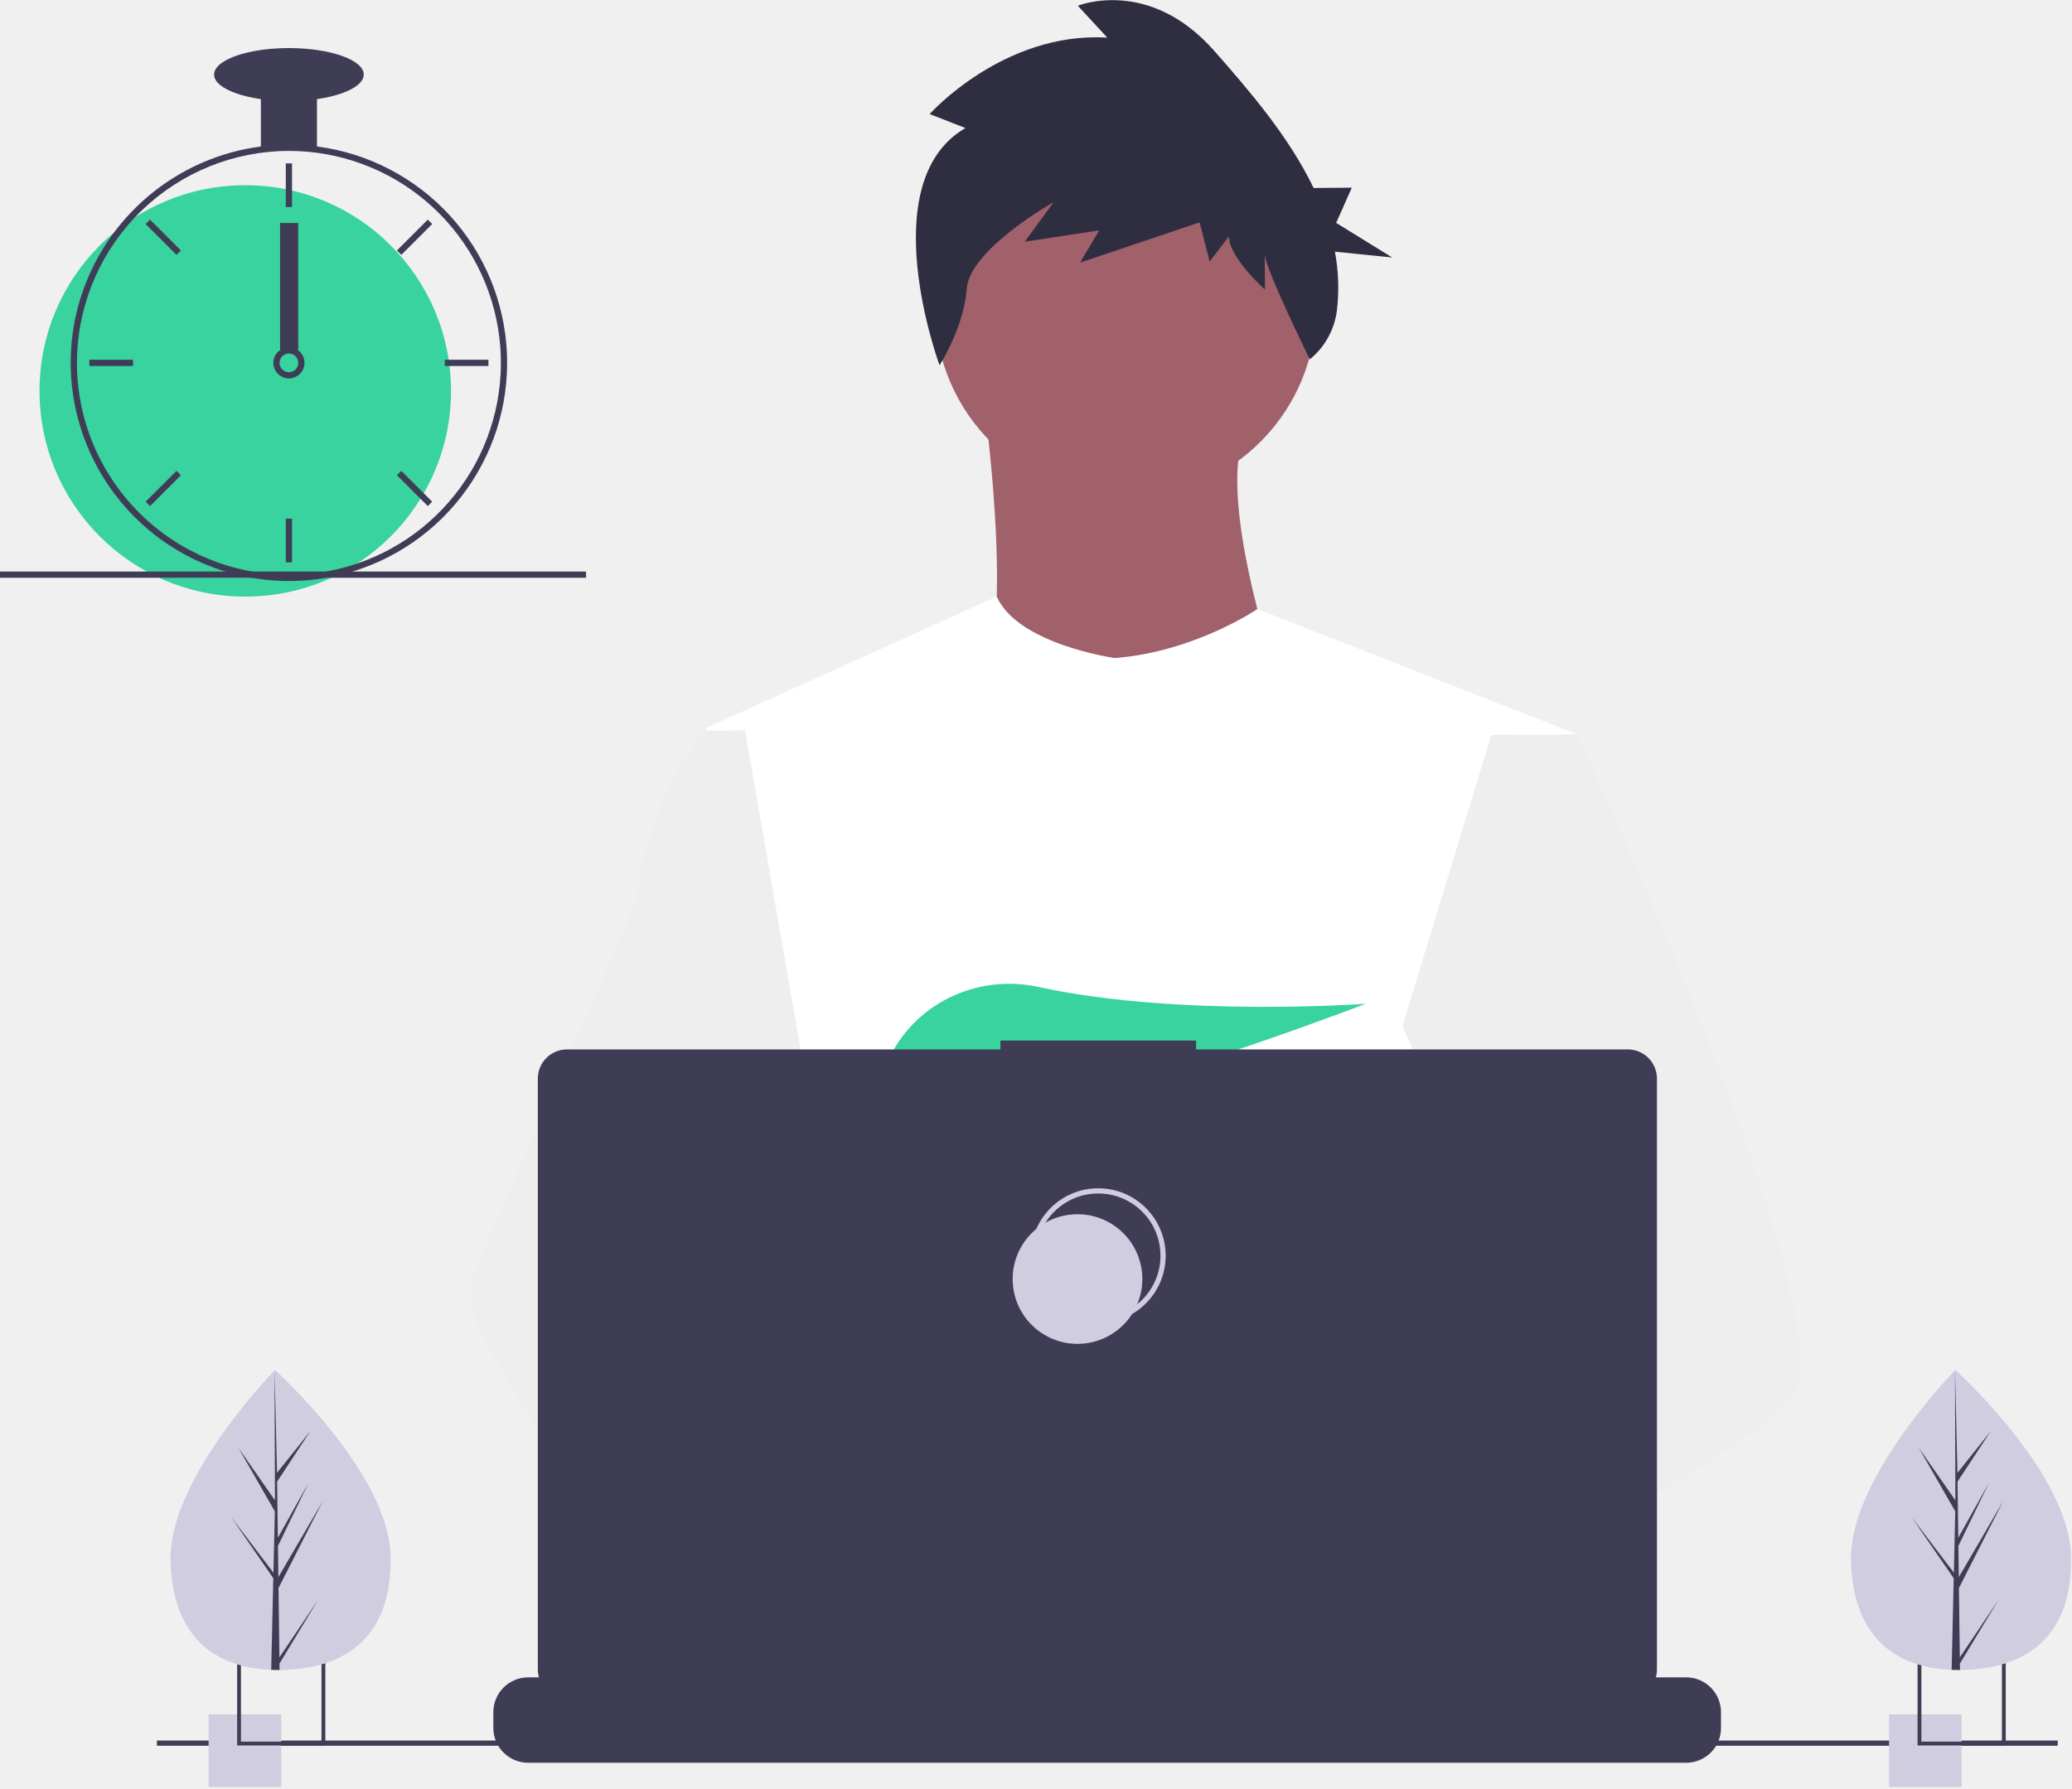
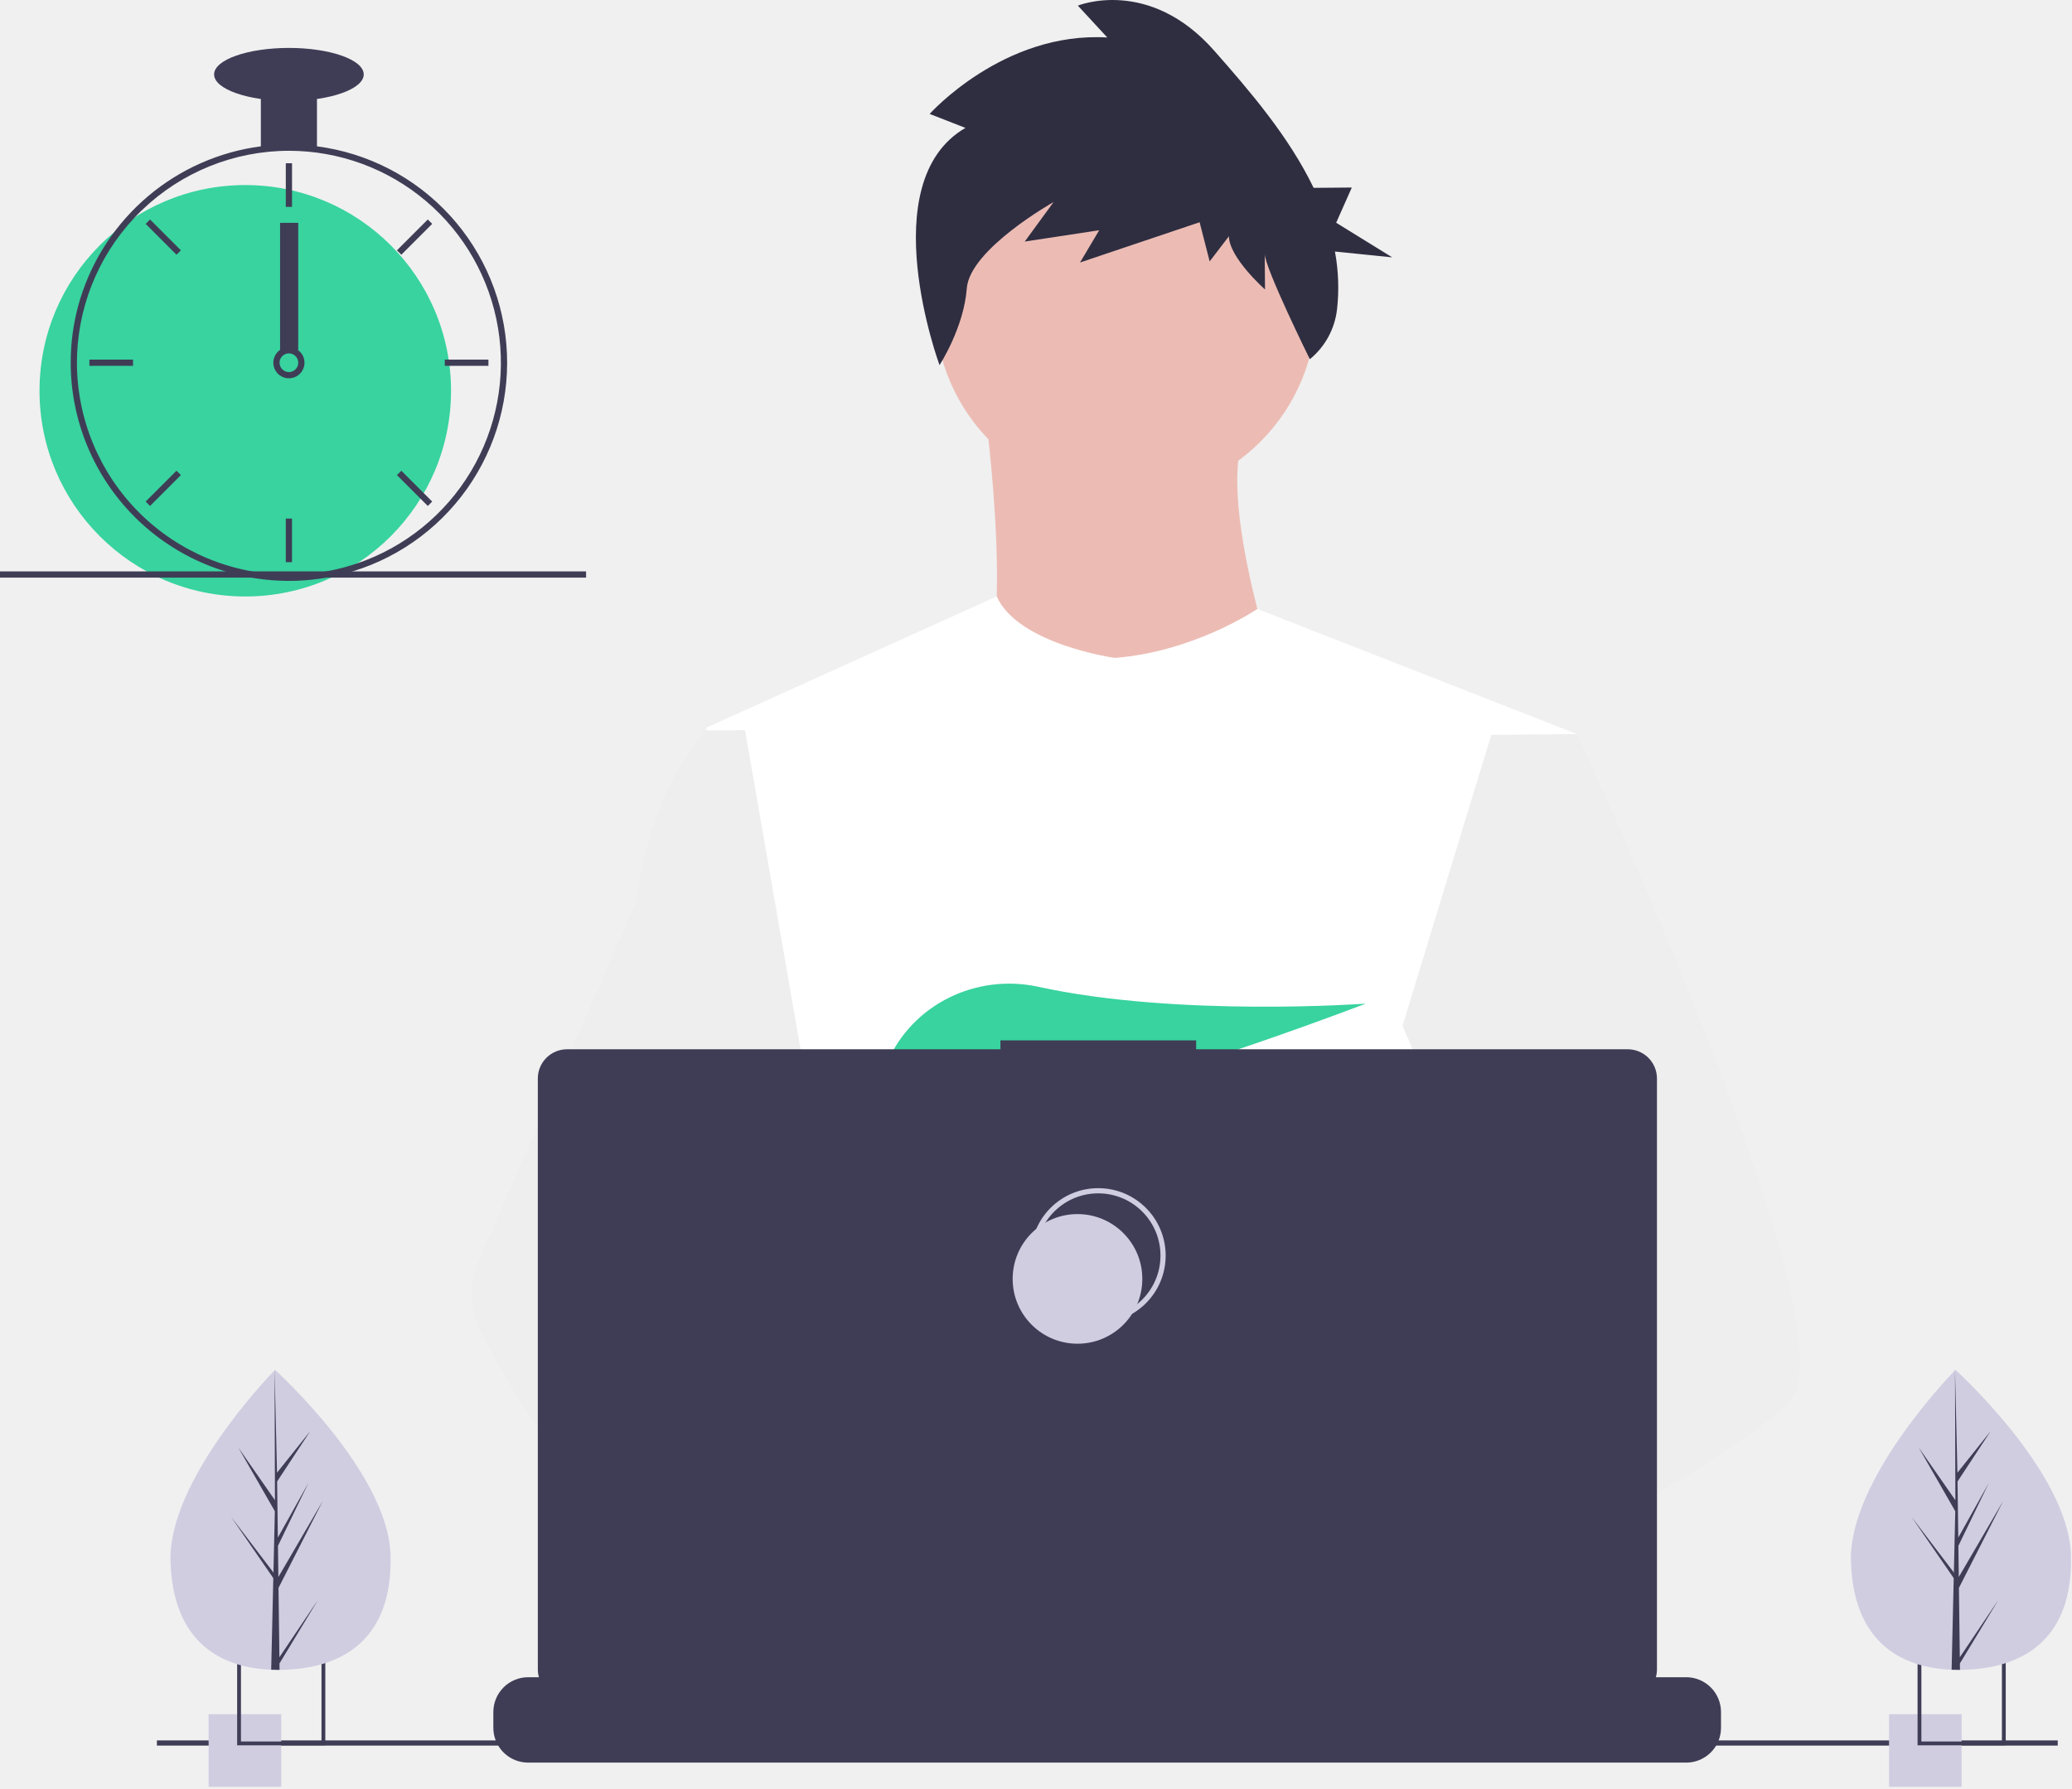
<svg xmlns="http://www.w3.org/2000/svg" width="799" height="690" viewBox="0 0 799 690" fill="none">
-   <g id="undraw_dev_productivity_umsq (1) 1" clip-path="url(#clip0)">
-     <path id="Vector" d="M516.92 624.636C516.92 624.636 512.16 626.266 504.42 628.576C487.31 633.706 455.65 642.216 428.82 643.916C405.72 645.396 386.2 641.836 382.63 626.766C381.1 620.286 383.27 614.956 388 610.576C402.12 597.486 439 592.796 468.25 591.186C476.51 590.736 484.15 590.526 490.51 590.446C501.31 590.306 508.39 590.526 508.39 590.526L508.56 591.186L516.92 624.636Z" fill="#A0616A" />
-     <path id="Vector_2" d="M436.99 672.586C418.61 695.346 342.73 647.666 316.19 629.886C310.41 626.016 306.97 623.566 306.97 623.566L331.25 591.186L338.94 580.936C338.94 580.936 345.82 584.586 355.99 590.526C356.36 590.746 356.73 590.966 357.11 591.186C365.88 596.336 376.89 603.066 388 610.576C403.33 620.946 418.83 632.776 428.82 643.916C438.59 654.806 443.08 665.036 436.99 672.586Z" fill="#A0616A" />
+   <g id="undraw_dev_productivity_umsq (1) 1">
+     <path id="Vector" d="M516.92 624.583C516.92 624.583 512.16 626.213 504.42 628.523C487.31 633.653 455.65 642.163 428.82 643.863C405.72 645.343 386.2 641.783 382.63 626.713C381.1 620.233 383.27 614.903 388 610.523C402.12 597.433 439 592.743 468.25 591.133C476.51 590.683 484.15 590.473 490.51 590.393C501.31 590.253 508.39 590.473 508.39 590.473L508.56 591.133L516.92 624.583Z" fill="#A0616A" />
+     <path id="Vector_2" d="M436.99 672.533C418.61 695.293 342.73 647.613 316.19 629.833C310.41 625.963 306.97 623.513 306.97 623.513L331.25 591.133L338.94 580.883C338.94 580.883 345.82 584.533 355.99 590.473C356.36 590.693 356.73 590.913 357.11 591.133C365.88 596.283 376.89 603.013 388 610.523C403.33 620.893 418.83 632.723 428.82 643.863C438.59 654.753 443.08 664.983 436.99 672.533Z" fill="#A0616A" />
    <g id="me">
-       <path id="Vector_3" d="M434.672 191.952C475.283 191.607 507.926 158.406 507.582 117.795C507.237 77.183 474.036 44.54 433.425 44.885C392.813 45.229 360.17 78.43 360.515 119.042C360.859 159.653 394.06 192.296 434.672 191.952Z" fill="#A0616A" />
-       <path id="Vector_4" d="M379.477 155.65C379.477 155.65 394.216 259.972 373.002 271.875C351.787 283.779 499.929 283.588 499.929 283.588C499.929 283.588 466.124 193.284 480.809 165.449L379.477 155.65Z" fill="#A0616A" />
-       <path id="Vector_5" d="M608.101 283.199L596.257 339.402L571.214 458.308L570.49 464.815L562.138 540.138L556.582 590.177L552.857 623.79C528.584 636.526 510.988 645.326 510.988 645.326C510.988 645.326 509.404 637.719 506.871 627.99C489.805 633.265 458.218 642.043 431.404 643.97C441.266 654.777 445.842 664.969 439.817 672.57C421.63 695.485 345.349 648.45 318.659 630.896C318.077 635.158 317.879 639.464 318.068 643.762L297.626 628.314L299.331 592.359L302.206 531.522L305.819 455.229C304.448 451.975 303.294 448.634 302.364 445.228C295.956 423.161 288.032 379.057 281.928 342.067C277.016 312.298 273.302 287.138 272.517 281.785C272.411 281.086 272.358 280.726 272.358 280.726L384.363 230.094C392.509 248.556 429.865 253.809 429.865 253.809C460.756 251.417 484.847 234.913 484.847 234.913L608.101 283.199Z" fill="white" />
-       <path id="Vector_6" d="M372.285 49.381L358.49 43.993C358.49 43.993 386.969 12.1 426.99 14.513L415.635 2.224C415.635 2.224 443.04 -9.018 468.283 19.667C481.553 34.747 496.908 52.474 506.557 72.508L521.281 72.383L515.251 85.966L536.874 99.315L514.777 97.072C516.155 104.471 516.421 112.034 515.566 119.511C514.683 126.991 510.928 133.835 505.094 138.598V138.598C505.094 138.598 487.743 103.449 487.696 97.944L487.813 111.705C487.813 111.705 473.959 99.437 473.889 91.181L466.471 100.877L462.593 85.772L416.475 101.301L423.87 88.853L395.157 93.225L406.278 77.992C406.278 77.992 373.932 96.157 372.811 111.304C371.689 126.452 362.299 140.875 362.299 140.875C362.299 140.875 336.213 70.329 372.285 49.381Z" fill="#2F2E41" />
-       <path id="Vector_7" d="M690.215 540.422C682.794 548.605 664.338 560.992 641.951 574.422C633.623 579.413 624.757 584.559 615.71 589.676C594.122 601.889 571.514 614.001 552.857 623.79C528.584 636.526 510.988 645.326 510.988 645.326C510.988 645.326 509.403 637.719 506.871 627.99C503.48 614.968 498.397 598.141 493.184 590.715C493.002 590.456 492.82 590.218 492.638 589.979C491.121 588.022 489.601 586.885 488.112 586.897L562.138 540.138L594.127 519.926L570.489 464.814L540.842 395.683L557.908 339.727L575.062 283.479L608.101 283.199C608.101 283.199 619.243 306.985 633.514 340.166C635.647 345.128 637.851 350.299 640.096 355.64C669.469 425.394 706.176 522.836 690.215 540.422Z" fill="#EEEEEE" />
-       <path id="Vector_8" d="M358.123 591.2C355.41 591.212 352.702 591.456 350.029 591.928C327.074 596.073 320.47 616.94 318.659 630.896C318.077 635.158 317.879 639.464 318.068 643.761L297.626 628.314L290.178 622.687C272.316 616.628 256.353 605.733 242.483 592.84C230.449 581.456 219.634 568.849 210.213 555.223C200.831 541.793 192.448 527.692 185.134 513.034C183.094 508.943 181.977 504.454 181.864 499.884C181.751 495.314 182.644 490.775 184.48 486.588L209.154 430.327L245.218 348.098C245.471 346.146 245.752 344.237 246.059 342.371C252.995 300.511 272.367 281.786 272.367 281.786L287.286 281.659L297.778 341.932L310.813 416.815L302.364 445.227L282.839 510.845L302.205 531.522L358.123 591.2Z" fill="#EEEEEE" />
+       <path id="Vector_3" d="M434.672 191.899C475.283 191.554 507.926 158.353 507.582 117.742C507.237 77.13 474.036 44.487 433.425 44.831C392.813 45.176 360.17 78.377 360.515 118.989C360.859 159.6 394.06 192.243 434.672 191.899Z" fill="#ECBCB4" />
+       <path id="Vector_4" d="M379.477 155.597C379.477 155.597 394.216 259.919 373.002 271.822C351.787 283.726 499.929 283.535 499.929 283.535C499.929 283.535 466.124 193.231 480.809 165.396L379.477 155.597Z" fill="#ECBCB4" />
+       <path id="Vector_5" d="M608.101 283.146L596.257 339.349L571.214 458.255L570.49 464.762L562.138 540.085L556.582 590.124L552.857 623.737C528.584 636.473 510.988 645.273 510.988 645.273C510.988 645.273 509.404 637.666 506.871 627.937C489.805 633.212 458.218 641.99 431.404 643.917C441.266 654.724 445.842 664.916 439.817 672.517C421.63 695.432 345.349 648.397 318.659 630.843C318.077 635.105 317.879 639.411 318.068 643.709L297.626 628.261L299.331 592.306L302.206 531.469L305.819 455.176C304.448 451.922 303.294 448.581 302.364 445.175C295.956 423.108 288.032 379.004 281.928 342.014C277.016 312.245 273.302 287.085 272.517 281.732C272.411 281.033 272.358 280.673 272.358 280.673L384.363 230.041C392.509 248.503 429.865 253.756 429.865 253.756C460.756 251.364 484.847 234.86 484.847 234.86L608.101 283.146Z" fill="white" />
+       <path id="Vector_6" d="M372.285 49.328L358.49 43.94C358.49 43.94 386.969 12.047 426.99 14.46L415.635 2.17C415.635 2.17 443.04 -9.071 468.283 19.614C481.553 34.694 496.908 52.42 506.557 72.454L521.281 72.33L515.251 85.913L536.874 99.262L514.777 97.019C516.155 104.418 516.421 111.981 515.566 119.458C514.683 126.938 510.928 133.782 505.094 138.545C505.094 138.545 487.743 103.396 487.696 97.891L487.813 111.652C487.813 111.652 473.959 99.384 473.889 91.127L466.471 100.824L462.593 85.718L416.475 101.248L423.87 88.799L395.157 93.171L406.278 77.939C406.278 77.939 373.932 96.103 372.811 111.251C371.689 126.399 362.299 140.822 362.299 140.822C362.299 140.822 336.213 70.276 372.285 49.328Z" fill="#2F2E41" />
+       <path id="Vector_7" d="M690.215 540.369C682.794 548.552 664.338 560.939 641.951 574.369C633.623 579.36 624.757 584.506 615.71 589.623C594.122 601.836 571.514 613.948 552.857 623.737C528.584 636.473 510.988 645.273 510.988 645.273C510.988 645.273 509.403 637.666 506.871 627.937C503.48 614.915 498.397 598.088 493.184 590.662C493.002 590.403 492.82 590.165 492.638 589.926C491.121 587.969 489.601 586.832 488.112 586.844L562.138 540.085L594.127 519.873L570.489 464.761L540.842 395.63L557.908 339.674L575.062 283.426L608.101 283.146C608.101 283.146 619.243 306.932 633.514 340.113C635.647 345.075 637.851 350.246 640.096 355.587C669.469 425.341 706.176 522.783 690.215 540.369Z" fill="#EEEEEE" />
+       <path id="Vector_8" d="M358.123 591.147C355.41 591.159 352.702 591.403 350.029 591.875C327.074 596.02 320.47 616.887 318.659 630.843C318.077 635.105 317.879 639.411 318.068 643.708L297.626 628.261L290.178 622.634C272.316 616.575 256.353 605.68 242.483 592.787C230.449 581.403 219.634 568.796 210.213 555.17C200.831 541.74 192.448 527.639 185.134 512.981C183.094 508.89 181.977 504.401 181.864 499.831C181.751 495.261 182.644 490.722 184.48 486.535L209.154 430.274L245.218 348.045C245.471 346.093 245.752 344.184 246.059 342.318C252.995 300.458 272.367 281.733 272.367 281.733L287.286 281.606L297.778 341.879L310.813 416.762L302.364 445.174L282.839 510.792L302.205 531.469L358.123 591.147Z" fill="#EEEEEE" />
    </g>
-     <path id="Vector_9" d="M372.877 415.806L385.631 430.686C390.37 429.783 395.319 428.721 400.416 427.529L396.752 415.806L405.71 426.256C459.707 412.975 526.637 387.155 526.637 387.155C526.637 387.155 454.379 392.453 400.428 380.666C376.558 375.451 351.998 387.284 342.202 409.668C336.508 422.679 337.403 433.951 357.596 433.951C364.419 433.835 371.223 433.195 377.949 432.037L372.877 415.806Z" fill="#38D39F" />
-     <path id="Vector_10" d="M663.65 660.386V666.456C663.654 668.122 663.345 669.774 662.74 671.326C662.472 672.018 662.147 672.687 661.77 673.326C660.578 675.326 658.887 676.983 656.862 678.133C654.838 679.283 652.549 679.887 650.22 679.886H203.67C201.342 679.887 199.053 679.283 197.028 678.133C195.003 676.983 193.312 675.326 192.12 673.326C191.743 672.687 191.419 672.018 191.15 671.326C190.546 669.774 190.237 668.122 190.24 666.456V660.386C190.24 658.622 190.587 656.876 191.262 655.246C191.936 653.616 192.926 652.136 194.173 650.888C195.42 649.641 196.901 648.652 198.53 647.977C200.16 647.302 201.906 646.955 203.67 646.956H229.41V644.126C229.41 644.052 229.425 643.979 229.453 643.911C229.481 643.843 229.522 643.782 229.574 643.73C229.626 643.678 229.688 643.636 229.756 643.608C229.824 643.58 229.897 643.566 229.97 643.566H243.4C243.474 643.566 243.547 643.58 243.615 643.608C243.683 643.636 243.745 643.678 243.797 643.73C243.849 643.782 243.89 643.843 243.918 643.911C243.946 643.979 243.96 644.052 243.96 644.126V646.956H252.35V644.126C252.35 644.052 252.365 643.979 252.393 643.911C252.421 643.843 252.462 643.782 252.514 643.73C252.566 643.678 252.628 643.636 252.696 643.608C252.764 643.58 252.837 643.566 252.91 643.566H266.34C266.414 643.566 266.487 643.58 266.555 643.608C266.623 643.636 266.684 643.678 266.736 643.73C266.789 643.782 266.83 643.843 266.858 643.911C266.886 643.979 266.9 644.052 266.9 644.126V646.956H275.3V644.126C275.3 644.052 275.315 643.979 275.343 643.911C275.371 643.843 275.412 643.782 275.464 643.73C275.516 643.678 275.578 643.636 275.646 643.608C275.714 643.58 275.787 643.566 275.86 643.566H289.29C289.364 643.566 289.437 643.58 289.505 643.608C289.573 643.636 289.634 643.678 289.686 643.73C289.739 643.782 289.78 643.843 289.808 643.911C289.836 643.979 289.85 644.052 289.85 644.126V646.956H298.24V644.126C298.24 644.052 298.255 643.979 298.283 643.911C298.311 643.843 298.352 643.782 298.404 643.73C298.456 643.678 298.518 643.636 298.586 643.608C298.654 643.58 298.727 643.566 298.8 643.566H312.23C312.304 643.566 312.377 643.58 312.445 643.608C312.513 643.636 312.574 643.678 312.626 643.73C312.678 643.782 312.72 643.843 312.748 643.911C312.776 643.979 312.79 644.052 312.79 644.126V646.956H321.18V644.126C321.18 644.052 321.194 643.979 321.223 643.911C321.251 643.843 321.292 643.782 321.344 643.73C321.396 643.678 321.458 643.636 321.526 643.608C321.594 643.58 321.667 643.566 321.74 643.566H335.17C335.244 643.566 335.317 643.58 335.385 643.608C335.453 643.636 335.514 643.678 335.566 643.73C335.618 643.782 335.66 643.843 335.688 643.911C335.716 643.979 335.73 644.052 335.73 644.126V646.956H344.13V644.126C344.13 644.052 344.145 643.979 344.173 643.911C344.201 643.843 344.242 643.782 344.294 643.73C344.346 643.678 344.408 643.636 344.476 643.608C344.544 643.58 344.617 643.566 344.69 643.566H358.12C358.194 643.566 358.267 643.58 358.335 643.608C358.403 643.636 358.464 643.678 358.516 643.73C358.569 643.782 358.61 643.843 358.638 643.911C358.666 643.979 358.68 644.052 358.68 644.126V646.956H367.07V644.126C367.07 644.052 367.085 643.979 367.113 643.911C367.141 643.843 367.182 643.782 367.234 643.73C367.286 643.678 367.348 643.636 367.416 643.608C367.484 643.58 367.557 643.566 367.63 643.566H472.83C472.904 643.566 472.977 643.58 473.045 643.608C473.113 643.636 473.174 643.678 473.227 643.73C473.279 643.782 473.32 643.843 473.348 643.911C473.376 643.979 473.39 644.052 473.39 644.126V646.956H481.79V644.126C481.79 644.052 481.804 643.979 481.833 643.911C481.861 643.843 481.902 643.782 481.954 643.73C482.006 643.678 482.068 643.636 482.136 643.608C482.204 643.58 482.277 643.566 482.35 643.566H495.78C495.928 643.567 496.07 643.627 496.175 643.732C496.279 643.836 496.339 643.978 496.34 644.126V646.956H504.73V644.126C504.73 644.052 504.745 643.979 504.773 643.911C504.801 643.843 504.842 643.782 504.894 643.73C504.946 643.678 505.008 643.636 505.076 643.608C505.144 643.58 505.217 643.566 505.29 643.566H518.72C518.794 643.566 518.867 643.58 518.935 643.608C519.003 643.636 519.065 643.678 519.117 643.73C519.169 643.782 519.21 643.843 519.238 643.911C519.266 643.979 519.28 644.052 519.28 644.126V646.956H527.67V644.126C527.67 644.052 527.685 643.979 527.713 643.911C527.741 643.843 527.782 643.782 527.834 643.73C527.886 643.678 527.948 643.636 528.016 643.608C528.084 643.58 528.157 643.566 528.23 643.566H541.66C541.734 643.566 541.807 643.58 541.875 643.608C541.943 643.636 542.005 643.678 542.057 643.73C542.109 643.782 542.15 643.843 542.178 643.911C542.206 643.979 542.22 644.052 542.22 644.126V646.956H550.62V644.126C550.62 644.052 550.635 643.979 550.663 643.911C550.691 643.843 550.732 643.782 550.784 643.73C550.836 643.678 550.898 643.636 550.966 643.608C551.034 643.58 551.107 643.566 551.18 643.566H564.61C564.757 643.568 564.898 643.628 565.001 643.733C565.104 643.837 565.161 643.979 565.16 644.126V646.956H573.56V644.126C573.56 644.052 573.575 643.979 573.603 643.911C573.631 643.843 573.672 643.782 573.724 643.73C573.776 643.678 573.838 643.636 573.906 643.608C573.974 643.58 574.047 643.566 574.12 643.566H587.55C587.624 643.566 587.697 643.58 587.765 643.608C587.833 643.636 587.895 643.678 587.947 643.73C587.999 643.782 588.04 643.843 588.068 643.911C588.096 643.979 588.11 644.052 588.11 644.126V646.956H596.5V644.126C596.5 644.052 596.515 643.979 596.543 643.911C596.571 643.843 596.612 643.782 596.664 643.73C596.716 643.678 596.778 643.636 596.846 643.608C596.914 643.58 596.987 643.566 597.06 643.566H610.49C610.564 643.566 610.637 643.58 610.705 643.608C610.773 643.636 610.835 643.678 610.887 643.73C610.939 643.782 610.98 643.843 611.008 643.911C611.036 643.979 611.05 644.052 611.05 644.126V646.956H650.22C651.984 646.955 653.731 647.302 655.36 647.977C656.99 648.652 658.471 649.641 659.718 650.888C660.965 652.136 661.954 653.616 662.629 655.246C663.304 656.876 663.651 658.622 663.65 660.386Z" fill="#3F3D56" />
-     <path id="Vector_11" d="M793.5 671.326H60.5V673.326H793.5V671.326Z" fill="#3F3D56" />
-     <path id="Vector_12" d="M627.694 404.757H461.251V401.326H385.78V404.757H218.651C215.665 404.757 212.801 405.943 210.69 408.054C208.578 410.166 207.392 413.029 207.392 416.015V643.927C207.392 646.913 208.578 649.776 210.69 651.888C212.801 653.999 215.665 655.185 218.651 655.185H627.694C630.68 655.185 633.544 653.999 635.655 651.888C637.767 649.776 638.953 646.913 638.953 643.927V416.015C638.953 414.537 638.662 413.073 638.096 411.707C637.53 410.341 636.701 409.1 635.655 408.054C634.61 407.009 633.369 406.18 632.003 405.614C630.637 405.048 629.173 404.757 627.694 404.757Z" fill="#3F3D56" />
-     <path id="Vector_13" d="M423.5 509.326C437.307 509.326 448.5 498.133 448.5 484.326C448.5 470.519 437.307 459.326 423.5 459.326C409.693 459.326 398.5 470.519 398.5 484.326C398.5 498.133 409.693 509.326 423.5 509.326Z" stroke="#D0CDE1" stroke-width="2" stroke-miterlimit="10" />
-     <path id="Vector_14" d="M415.5 518.326C429.307 518.326 440.5 507.133 440.5 493.326C440.5 479.519 429.307 468.326 415.5 468.326C401.693 468.326 390.5 479.519 390.5 493.326C390.5 507.133 401.693 518.326 415.5 518.326Z" fill="#D0CDE1" />
-     <path id="Vector_15" d="M108.446 661.223H80.446V689.223H108.446V661.223Z" fill="#D0CDE1" />
-     <path id="Vector_16" d="M91.45 639.223V673.223H125.45V639.223H91.45ZM123.97 671.743H92.92V640.703H123.97V671.743Z" fill="#3F3D56" />
-     <path id="Vector_17" d="M756.446 661.223H728.446V689.223H756.446V661.223Z" fill="#D0CDE1" />
-     <path id="Vector_18" d="M739.45 639.223V673.223H773.45V639.223H739.45ZM771.97 671.743H740.92V640.703H771.97V671.743Z" fill="#3F3D56" />
-     <path id="Vector_19" d="M94.58 230.113C138.399 230.113 173.921 194.592 173.921 150.773C173.921 106.955 138.399 71.433 94.58 71.433C50.762 71.433 15.24 106.955 15.24 150.773C15.24 194.592 50.762 230.113 94.58 230.113Z" fill="#38D39F" />
-     <path id="Vector_20" d="M122.229 56.49C115.045 55.576 107.774 55.576 100.59 56.49C84.586 58.591 69.52 65.24 57.181 75.647C44.842 86.053 35.747 99.781 30.975 115.202C28.805 122.229 27.576 129.514 27.321 136.864C27.285 137.886 27.261 138.92 27.261 139.954C27.283 162.264 36.156 183.655 51.932 199.431C67.708 215.207 89.099 224.08 111.41 224.103C113.201 224.103 114.992 224.042 116.759 223.934C120.907 223.674 125.03 223.103 129.093 222.227C148.495 218.055 165.798 207.161 177.947 191.468C190.095 175.776 196.308 156.295 195.487 136.467C194.665 116.638 186.863 97.738 173.459 83.104C160.054 68.47 141.909 59.044 122.229 56.49H122.229ZM137.748 217.347H137.736C130.959 219.659 123.905 221.062 116.759 221.518C114.992 221.638 113.201 221.698 111.41 221.698C89.738 221.672 68.961 213.051 53.637 197.727C38.312 182.402 29.691 161.626 29.665 139.954C29.665 138.92 29.689 137.886 29.725 136.864C30.551 115.744 39.516 95.762 54.741 81.101C69.967 66.44 90.273 58.237 111.41 58.209C130.776 58.21 149.513 65.087 164.283 77.613C179.052 90.14 188.895 107.503 192.057 126.61C195.219 145.716 191.496 165.325 181.55 181.942C171.604 198.559 156.081 211.106 137.748 217.347H137.748Z" fill="#3F3D56" />
-     <path id="Vector_21" d="M112.612 63.018H110.208V79.847H112.612V63.018Z" fill="#3F3D56" />
-     <path id="Vector_22" d="M57.858 84.702L56.158 86.402L68.058 98.302L69.758 96.602L57.858 84.702Z" fill="#3F3D56" />
-     <path id="Vector_23" d="M34.474 138.751V141.156H51.303V138.751H34.474Z" fill="#3F3D56" />
-     <path id="Vector_24" d="M56.158 193.506L57.858 195.206L69.758 183.306L68.058 181.606L56.158 193.506Z" fill="#3F3D56" />
-     <path id="Vector_25" d="M153.062 96.602L154.762 98.302L166.662 86.402L164.962 84.702L153.062 96.602Z" fill="#3F3D56" />
-     <path id="Vector_26" d="M171.516 138.751V141.156H188.346V138.751H171.516Z" fill="#3F3D56" />
-     <path id="Vector_27" d="M154.762 181.605L153.062 183.305L164.962 195.206L166.662 193.506L154.762 181.605Z" fill="#3F3D56" />
-     <path id="Vector_28" d="M112.612 200.06H110.208V216.89H112.612V200.06Z" fill="#3F3D56" />
-     <path id="Vector_29" d="M115.016 135.145C113.976 134.365 112.711 133.943 111.41 133.943C110.11 133.943 108.844 134.365 107.804 135.145C107.091 135.686 106.505 136.375 106.085 137.165C105.552 138.181 105.322 139.329 105.421 140.473C105.52 141.616 105.944 142.707 106.644 143.617C107.343 144.527 108.288 145.218 109.368 145.608C110.447 145.997 111.616 146.07 112.735 145.817C113.855 145.564 114.878 144.996 115.685 144.179C116.492 143.363 117.048 142.333 117.288 141.21C117.528 140.088 117.441 138.92 117.039 137.846C116.636 136.771 115.935 135.834 115.017 135.145H115.016ZM111.41 143.56C110.454 143.557 109.539 143.176 108.863 142.501C108.187 141.825 107.807 140.909 107.804 139.954C107.808 139.224 108.03 138.513 108.441 137.91C108.793 137.4 109.271 136.989 109.828 136.718C110.386 136.446 111.004 136.323 111.623 136.361C112.241 136.398 112.84 136.594 113.361 136.931C113.881 137.267 114.307 137.732 114.595 138.281C114.883 138.83 115.025 139.444 115.007 140.063C114.989 140.683 114.811 141.287 114.491 141.818C114.17 142.349 113.719 142.788 113.179 143.093C112.639 143.398 112.03 143.559 111.41 143.56V143.56Z" fill="#3F3D56" />
-     <path id="Vector_30" d="M122.229 35.369H100.591V57.007H122.229V35.369Z" fill="#3F3D56" />
-     <path id="Vector_31" d="M111.41 38.975C127.344 38.975 140.261 34.4 140.261 28.757C140.261 23.113 127.344 18.539 111.41 18.539C95.476 18.539 82.559 23.113 82.559 28.757C82.559 34.4 95.476 38.975 111.41 38.975Z" fill="#3F3D56" />
-     <path id="clock-arrow" d="M115 86H108V135H115V86Z" fill="#3F3D56" />
-     <path id="Vector_32" d="M226 220.44H0V222.844H226V220.44Z" fill="#3F3D56" />
+     <path id="Vector_9" d="M372.877 415.753L385.631 430.633C390.37 429.73 395.319 428.668 400.416 427.476L396.752 415.753L405.71 426.203C459.707 412.922 526.637 387.102 526.637 387.102C526.637 387.102 454.379 392.4 400.428 380.613C376.558 375.398 351.998 387.231 342.202 409.615C336.508 422.626 337.403 433.898 357.596 433.898C364.419 433.782 371.223 433.142 377.949 431.984L372.877 415.753Z" fill="#38D39F" />
+     <path id="Vector_10" d="M663.65 660.333V666.403C663.654 668.069 663.345 669.721 662.74 671.273C662.472 671.965 662.147 672.634 661.77 673.273C660.578 675.273 658.887 676.93 656.862 678.08C654.838 679.23 652.549 679.834 650.22 679.833H203.67C201.342 679.834 199.053 679.23 197.028 678.08C195.003 676.93 193.312 675.273 192.12 673.273C191.743 672.634 191.419 671.965 191.15 671.273C190.546 669.721 190.237 668.069 190.24 666.403V660.333C190.24 658.569 190.587 656.823 191.262 655.193C191.936 653.563 192.926 652.083 194.173 650.835C195.42 649.588 196.901 648.599 198.53 647.924C200.16 647.249 201.906 646.902 203.67 646.903H229.41V644.073C229.41 643.999 229.425 643.926 229.453 643.858C229.481 643.79 229.522 643.729 229.574 643.677C229.626 643.625 229.688 643.583 229.756 643.555C229.824 643.527 229.897 643.513 229.97 643.513H243.4C243.474 643.513 243.547 643.527 243.615 643.555C243.683 643.583 243.745 643.625 243.797 643.677C243.849 643.729 243.89 643.79 243.918 643.858C243.946 643.926 243.96 643.999 243.96 644.073V646.903H252.35V644.073C252.35 643.999 252.365 643.926 252.393 643.858C252.421 643.79 252.462 643.729 252.514 643.677C252.566 643.625 252.628 643.583 252.696 643.555C252.764 643.527 252.837 643.513 252.91 643.513H266.34C266.414 643.513 266.487 643.527 266.555 643.555C266.623 643.583 266.684 643.625 266.736 643.677C266.789 643.729 266.83 643.79 266.858 643.858C266.886 643.926 266.9 643.999 266.9 644.073V646.903H275.3V644.073C275.3 643.999 275.315 643.926 275.343 643.858C275.371 643.79 275.412 643.729 275.464 643.677C275.516 643.625 275.578 643.583 275.646 643.555C275.714 643.527 275.787 643.513 275.86 643.513H289.29C289.364 643.513 289.437 643.527 289.505 643.555C289.573 643.583 289.634 643.625 289.686 643.677C289.739 643.729 289.78 643.79 289.808 643.858C289.836 643.926 289.85 643.999 289.85 644.073V646.903H298.24V644.073C298.24 643.999 298.255 643.926 298.283 643.858C298.311 643.79 298.352 643.729 298.404 643.677C298.456 643.625 298.518 643.583 298.586 643.555C298.654 643.527 298.727 643.513 298.8 643.513H312.23C312.304 643.513 312.377 643.527 312.445 643.555C312.513 643.583 312.574 643.625 312.626 643.677C312.678 643.729 312.72 643.79 312.748 643.858C312.776 643.926 312.79 643.999 312.79 644.073V646.903H321.18V644.073C321.18 643.999 321.194 643.926 321.223 643.858C321.251 643.79 321.292 643.729 321.344 643.677C321.396 643.625 321.458 643.583 321.526 643.555C321.594 643.527 321.667 643.513 321.74 643.513H335.17C335.244 643.513 335.317 643.527 335.385 643.555C335.453 643.583 335.514 643.625 335.566 643.677C335.618 643.729 335.66 643.79 335.688 643.858C335.716 643.926 335.73 643.999 335.73 644.073V646.903H344.13V644.073C344.13 643.999 344.145 643.926 344.173 643.858C344.201 643.79 344.242 643.729 344.294 643.677C344.346 643.625 344.408 643.583 344.476 643.555C344.544 643.527 344.617 643.513 344.69 643.513H358.12C358.194 643.513 358.267 643.527 358.335 643.555C358.403 643.583 358.464 643.625 358.516 643.677C358.569 643.729 358.61 643.79 358.638 643.858C358.666 643.926 358.68 643.999 358.68 644.073V646.903H367.07V644.073C367.07 643.999 367.085 643.926 367.113 643.858C367.141 643.79 367.182 643.729 367.234 643.677C367.286 643.625 367.348 643.583 367.416 643.555C367.484 643.527 367.557 643.513 367.63 643.513H472.83C472.904 643.513 472.977 643.527 473.045 643.555C473.113 643.583 473.174 643.625 473.227 643.677C473.279 643.729 473.32 643.79 473.348 643.858C473.376 643.926 473.39 643.999 473.39 644.073V646.903H481.79V644.073C481.79 643.999 481.804 643.926 481.833 643.858C481.861 643.79 481.902 643.729 481.954 643.677C482.006 643.625 482.068 643.583 482.136 643.555C482.204 643.527 482.277 643.513 482.35 643.513H495.78C495.928 643.514 496.07 643.574 496.175 643.679C496.279 643.783 496.339 643.925 496.34 644.073V646.903H504.73V644.073C504.73 643.999 504.745 643.926 504.773 643.858C504.801 643.79 504.842 643.729 504.894 643.677C504.946 643.625 505.008 643.583 505.076 643.555C505.144 643.527 505.217 643.513 505.29 643.513H518.72C518.794 643.513 518.867 643.527 518.935 643.555C519.003 643.583 519.065 643.625 519.117 643.677C519.169 643.729 519.21 643.79 519.238 643.858C519.266 643.926 519.28 643.999 519.28 644.073V646.903H527.67V644.073C527.67 643.999 527.685 643.926 527.713 643.858C527.741 643.79 527.782 643.729 527.834 643.677C527.886 643.625 527.948 643.583 528.016 643.555C528.084 643.527 528.157 643.513 528.23 643.513H541.66C541.734 643.513 541.807 643.527 541.875 643.555C541.943 643.583 542.005 643.625 542.057 643.677C542.109 643.729 542.15 643.79 542.178 643.858C542.206 643.926 542.22 643.999 542.22 644.073V646.903H550.62V644.073C550.62 643.999 550.635 643.926 550.663 643.858C550.691 643.79 550.732 643.729 550.784 643.677C550.836 643.625 550.898 643.583 550.966 643.555C551.034 643.527 551.107 643.513 551.18 643.513H564.61C564.757 643.515 564.898 643.575 565.001 643.68C565.104 643.784 565.161 643.926 565.16 644.073V646.903H573.56V644.073C573.56 643.999 573.575 643.926 573.603 643.858C573.631 643.79 573.672 643.729 573.724 643.677C573.776 643.625 573.838 643.583 573.906 643.555C573.974 643.527 574.047 643.513 574.12 643.513H587.55C587.624 643.513 587.697 643.527 587.765 643.555C587.833 643.583 587.895 643.625 587.947 643.677C587.999 643.729 588.04 643.79 588.068 643.858C588.096 643.926 588.11 643.999 588.11 644.073V646.903H596.5V644.073C596.5 643.999 596.515 643.926 596.543 643.858C596.571 643.79 596.612 643.729 596.664 643.677C596.716 643.625 596.778 643.583 596.846 643.555C596.914 643.527 596.987 643.513 597.06 643.513H610.49C610.564 643.513 610.637 643.527 610.705 643.555C610.773 643.583 610.835 643.625 610.887 643.677C610.939 643.729 610.98 643.79 611.008 643.858C611.036 643.926 611.05 643.999 611.05 644.073V646.903H650.22C651.984 646.902 653.731 647.249 655.36 647.924C656.99 648.599 658.471 649.588 659.718 650.835C660.965 652.083 661.954 653.563 662.629 655.193C663.304 656.823 663.651 658.569 663.65 660.333Z" fill="#3F3D56" />
+     <path id="Vector_11" d="M793.5 671.273H60.5V673.273H793.5V671.273Z" fill="#3F3D56" />
+     <path id="Vector_12" d="M627.694 404.704H461.251V401.273H385.78V404.704H218.651C215.665 404.704 212.801 405.89 210.69 408.001C208.578 410.113 207.392 412.976 207.392 415.962V643.874C207.392 646.86 208.578 649.723 210.69 651.835C212.801 653.946 215.665 655.132 218.651 655.132H627.694C630.68 655.132 633.544 653.946 635.655 651.835C637.767 649.723 638.953 646.86 638.953 643.874V415.962C638.953 414.484 638.662 413.02 638.096 411.654C637.53 410.288 636.701 409.047 635.655 408.001C634.61 406.956 633.369 406.127 632.003 405.561C630.637 404.995 629.173 404.704 627.694 404.704Z" fill="#3F3D56" />
+     <path id="Vector_13" d="M423.5 509.273C437.307 509.273 448.5 498.08 448.5 484.273C448.5 470.466 437.307 459.273 423.5 459.273C409.693 459.273 398.5 470.466 398.5 484.273C398.5 498.08 409.693 509.273 423.5 509.273Z" stroke="#D0CDE1" stroke-width="2" stroke-miterlimit="10" />
+     <path id="Vector_14" d="M415.5 518.273C429.307 518.273 440.5 507.08 440.5 493.273C440.5 479.466 429.307 468.273 415.5 468.273C401.693 468.273 390.5 479.466 390.5 493.273C390.5 507.08 401.693 518.273 415.5 518.273Z" fill="#D0CDE1" />
+     <path id="Vector_15" d="M108.446 661.17H80.446V689.17H108.446V661.17Z" fill="#D0CDE1" />
+     <path id="Vector_16" d="M91.45 639.17V673.17H125.45V639.17H91.45ZM123.97 671.69H92.92V640.65H123.97V671.69Z" fill="#3F3D56" />
+     <path id="Vector_17" d="M756.446 661.17H728.446V689.17H756.446V661.17Z" fill="#D0CDE1" />
+     <path id="Vector_18" d="M739.45 639.17V673.17H773.45V639.17H739.45ZM771.97 671.69H740.92V640.65H771.97V671.69Z" fill="#3F3D56" />
+     <path id="Vector_19" d="M94.58 230.06C138.399 230.06 173.921 194.539 173.921 150.72C173.921 106.902 138.399 71.379 94.58 71.379C50.762 71.379 15.24 106.902 15.24 150.72C15.24 194.539 50.762 230.06 94.58 230.06Z" fill="#38D39F" />
+     <path id="Vector_20" d="M122.229 56.437C115.045 55.523 107.774 55.523 100.59 56.437C84.586 58.538 69.52 65.187 57.181 75.593C44.842 86 35.747 99.728 30.975 115.149C28.805 122.176 27.576 129.461 27.321 136.811C27.285 137.833 27.261 138.867 27.261 139.901C27.283 162.211 36.156 183.602 51.932 199.378C67.708 215.154 89.099 224.027 111.41 224.05C113.201 224.05 114.992 223.989 116.759 223.881C120.907 223.621 125.03 223.05 129.093 222.174C148.495 218.002 165.798 207.108 177.947 191.415C190.095 175.723 196.308 156.242 195.487 136.414C194.665 116.585 186.863 97.685 173.459 83.051C160.054 68.416 141.909 58.99 122.229 56.437ZM137.748 217.294H137.736C130.959 219.606 123.905 221.009 116.759 221.465C114.992 221.585 113.201 221.645 111.41 221.645C89.738 221.619 68.961 212.998 53.637 197.674C38.312 182.349 29.691 161.573 29.665 139.901C29.665 138.867 29.689 137.833 29.725 136.811C30.551 115.691 39.516 95.709 54.741 81.048C69.967 66.387 90.273 58.184 111.41 58.156C130.776 58.157 149.513 65.033 164.283 77.56C179.052 90.087 188.895 107.45 192.057 126.557C195.219 145.663 191.496 165.272 181.55 181.889C171.604 198.506 156.081 211.053 137.748 217.294Z" fill="#3F3D56" />
+     <path id="Vector_21" d="M112.612 62.964H110.208V79.794H112.612V62.964Z" fill="#3F3D56" />
+     <path id="Vector_22" d="M57.858 84.648L56.158 86.349L68.058 98.249L69.758 96.549L57.858 84.648Z" fill="#3F3D56" />
+     <path id="Vector_23" d="M34.474 138.698V141.103H51.303V138.698H34.474Z" fill="#3F3D56" />
+     <path id="Vector_24" d="M56.158 193.453L57.858 195.153L69.758 183.253L68.058 181.553L56.158 193.453Z" fill="#3F3D56" />
+     <path id="Vector_25" d="M153.062 96.549L154.762 98.249L166.662 86.349L164.962 84.648L153.062 96.549Z" fill="#3F3D56" />
+     <path id="Vector_26" d="M171.516 138.698V141.103H188.346V138.698H171.516Z" fill="#3F3D56" />
+     <path id="Vector_27" d="M154.762 181.552L153.062 183.252L164.962 195.153L166.662 193.453L154.762 181.552Z" fill="#3F3D56" />
+     <path id="Vector_28" d="M112.612 200.007H110.208V216.837H112.612V200.007Z" fill="#3F3D56" />
+     <path id="Vector_29" d="M115.016 135.092C113.976 134.312 112.711 133.89 111.41 133.89C110.11 133.89 108.844 134.312 107.804 135.092C107.091 135.633 106.505 136.322 106.085 137.112C105.552 138.128 105.322 139.276 105.421 140.42C105.52 141.563 105.944 142.654 106.644 143.564C107.343 144.474 108.288 145.165 109.368 145.555C110.447 145.944 111.616 146.017 112.735 145.764C113.855 145.511 114.878 144.943 115.685 144.126C116.492 143.31 117.048 142.28 117.288 141.157C117.528 140.035 117.441 138.867 117.039 137.793C116.636 136.718 115.935 135.781 115.017 135.092H115.016ZM111.41 143.507C110.454 143.504 109.539 143.123 108.863 142.448C108.187 141.772 107.807 140.856 107.804 139.901C107.808 139.171 108.03 138.46 108.441 137.857C108.793 137.347 109.271 136.936 109.828 136.665C110.386 136.393 111.004 136.27 111.623 136.308C112.241 136.345 112.84 136.541 113.361 136.878C113.881 137.214 114.307 137.679 114.595 138.228C114.883 138.777 115.025 139.391 115.007 140.01C114.989 140.63 114.811 141.234 114.491 141.765C114.17 142.296 113.719 142.735 113.179 143.04C112.639 143.345 112.03 143.506 111.41 143.507Z" fill="#3F3D56" />
+     <path id="Vector_30" d="M122.229 35.315H100.591V56.954H122.229V35.315Z" fill="#3F3D56" />
+     <path id="Vector_31" d="M111.41 38.922C127.344 38.922 140.261 34.347 140.261 28.703C140.261 23.06 127.344 18.485 111.41 18.485C95.476 18.485 82.559 23.06 82.559 28.703C82.559 34.347 95.476 38.922 111.41 38.922Z" fill="#3F3D56" />
+     <path id="clock-arrow" d="M115 85.947H108V134.947H115V85.947Z" fill="#3F3D56" />
+     <path id="Vector_32" d="M226 220.387H0V222.791H226V220.387Z" fill="#3F3D56" />
    <g id="plant-left">
-       <path id="Vector_33" d="M150.594 599.754C151.527 631.704 132.858 643.413 109.43 644.097C108.886 644.113 108.344 644.123 107.805 644.126C106.719 644.135 105.643 644.117 104.577 644.072C83.389 643.193 66.617 631.945 65.749 602.232C64.852 571.482 103.018 531.529 105.882 528.574L105.887 528.571C105.996 528.458 106.052 528.402 106.052 528.402C106.052 528.402 149.661 567.807 150.594 599.754Z" fill="#D0CDE1" />
-       <path id="Vector_34" d="M107.744 639.255L122.626 617.124L107.774 641.636L107.805 644.126C106.719 644.135 105.643 644.117 104.577 644.072L105.315 612.06L105.295 611.813L105.322 611.766L105.393 608.741L89.095 585.078L105.374 606.477L105.432 607.116L105.989 582.93L91.912 558.397L106.029 578.681L105.882 528.574L105.882 528.407L105.887 528.571L106.821 568.062L119.651 552.021L106.863 571.464L107.143 593.098L118.949 571.984L107.187 596.279L107.343 608.308L124.512 578.897L107.395 612.505L107.744 639.255Z" fill="#3F3D56" />
+       <path id="Vector_33" d="M150.594 599.701C151.527 631.651 132.858 643.36 109.43 644.044C108.886 644.06 108.344 644.07 107.805 644.073C106.719 644.082 105.643 644.064 104.577 644.019C83.389 643.14 66.617 631.892 65.749 602.179C64.852 571.429 103.018 531.476 105.882 528.521L105.887 528.518C105.996 528.405 106.052 528.349 106.052 528.349C106.052 528.349 149.661 567.754 150.594 599.701Z" fill="#D0CDE1" />
+       <path id="Vector_34" d="M107.744 639.202L122.626 617.071L107.774 641.583L107.805 644.073C106.719 644.082 105.643 644.064 104.577 644.019L105.315 612.007L105.295 611.76L105.322 611.713L105.393 608.688L89.095 585.025L105.374 606.424L105.432 607.063L105.989 582.877L91.912 558.344L106.029 578.628L105.882 528.521V528.354L105.887 528.518L106.821 568.009L119.651 551.968L106.863 571.411L107.143 593.045L118.949 571.931L107.187 596.226L107.343 608.255L124.512 578.844L107.395 612.452L107.744 639.202Z" fill="#3F3D56" />
    </g>
    <g id="plant-right">
-       <path id="Vector_35" d="M798.594 599.754C799.527 631.704 780.858 643.413 757.43 644.097C756.886 644.113 756.344 644.123 755.805 644.126C754.719 644.135 753.643 644.117 752.577 644.072C731.389 643.193 714.617 631.945 713.749 602.232C712.851 571.482 751.018 531.529 753.882 528.574L753.887 528.571C753.996 528.458 754.052 528.402 754.052 528.402C754.052 528.402 797.661 567.807 798.594 599.754Z" fill="#D0CDE1" />
-       <path id="Vector_36" d="M755.744 639.255L770.626 617.124L755.774 641.636L755.805 644.126C754.719 644.135 753.643 644.117 752.577 644.072L753.315 612.06L753.295 611.813L753.323 611.766L753.393 608.741L737.095 585.078L753.374 606.477L753.432 607.116L753.989 582.93L739.912 558.397L754.029 578.681L753.882 528.574L753.882 528.407L753.887 528.571L754.821 568.062L767.651 552.021L754.864 571.464L755.143 593.098L766.949 571.984L755.187 596.279L755.343 608.308L772.512 578.897L755.395 612.505L755.744 639.255Z" fill="#3F3D56" />
+       <path id="Vector_35" d="M798.594 599.701C799.527 631.651 780.858 643.36 757.43 644.044C756.886 644.06 756.344 644.07 755.805 644.073C754.719 644.082 753.643 644.064 752.577 644.019C731.389 643.14 714.617 631.892 713.749 602.179C712.851 571.429 751.018 531.476 753.882 528.521L753.887 528.518C753.996 528.405 754.052 528.349 754.052 528.349C754.052 528.349 797.661 567.754 798.594 599.701Z" fill="#D0CDE1" />
+       <path id="Vector_36" d="M755.744 639.202L770.626 617.071L755.774 641.583L755.805 644.073C754.719 644.082 753.643 644.064 752.577 644.019L753.315 612.007L753.295 611.76L753.323 611.713L753.393 608.688L737.095 585.025L753.374 606.424L753.432 607.063L753.989 582.877L739.912 558.344L754.029 578.628L753.882 528.521V528.354L753.887 528.518L754.821 568.009L767.651 551.968L754.864 571.411L755.143 593.045L766.949 571.931L755.187 596.226L755.343 608.255L772.512 578.844L755.395 612.452L755.744 639.202Z" fill="#3F3D56" />
    </g>
  </g>
-   <defs>
-     <clipPath id="clip0">
-       <rect width="798.627" height="689.223" fill="white" />
-     </clipPath>
-   </defs>
</svg>
